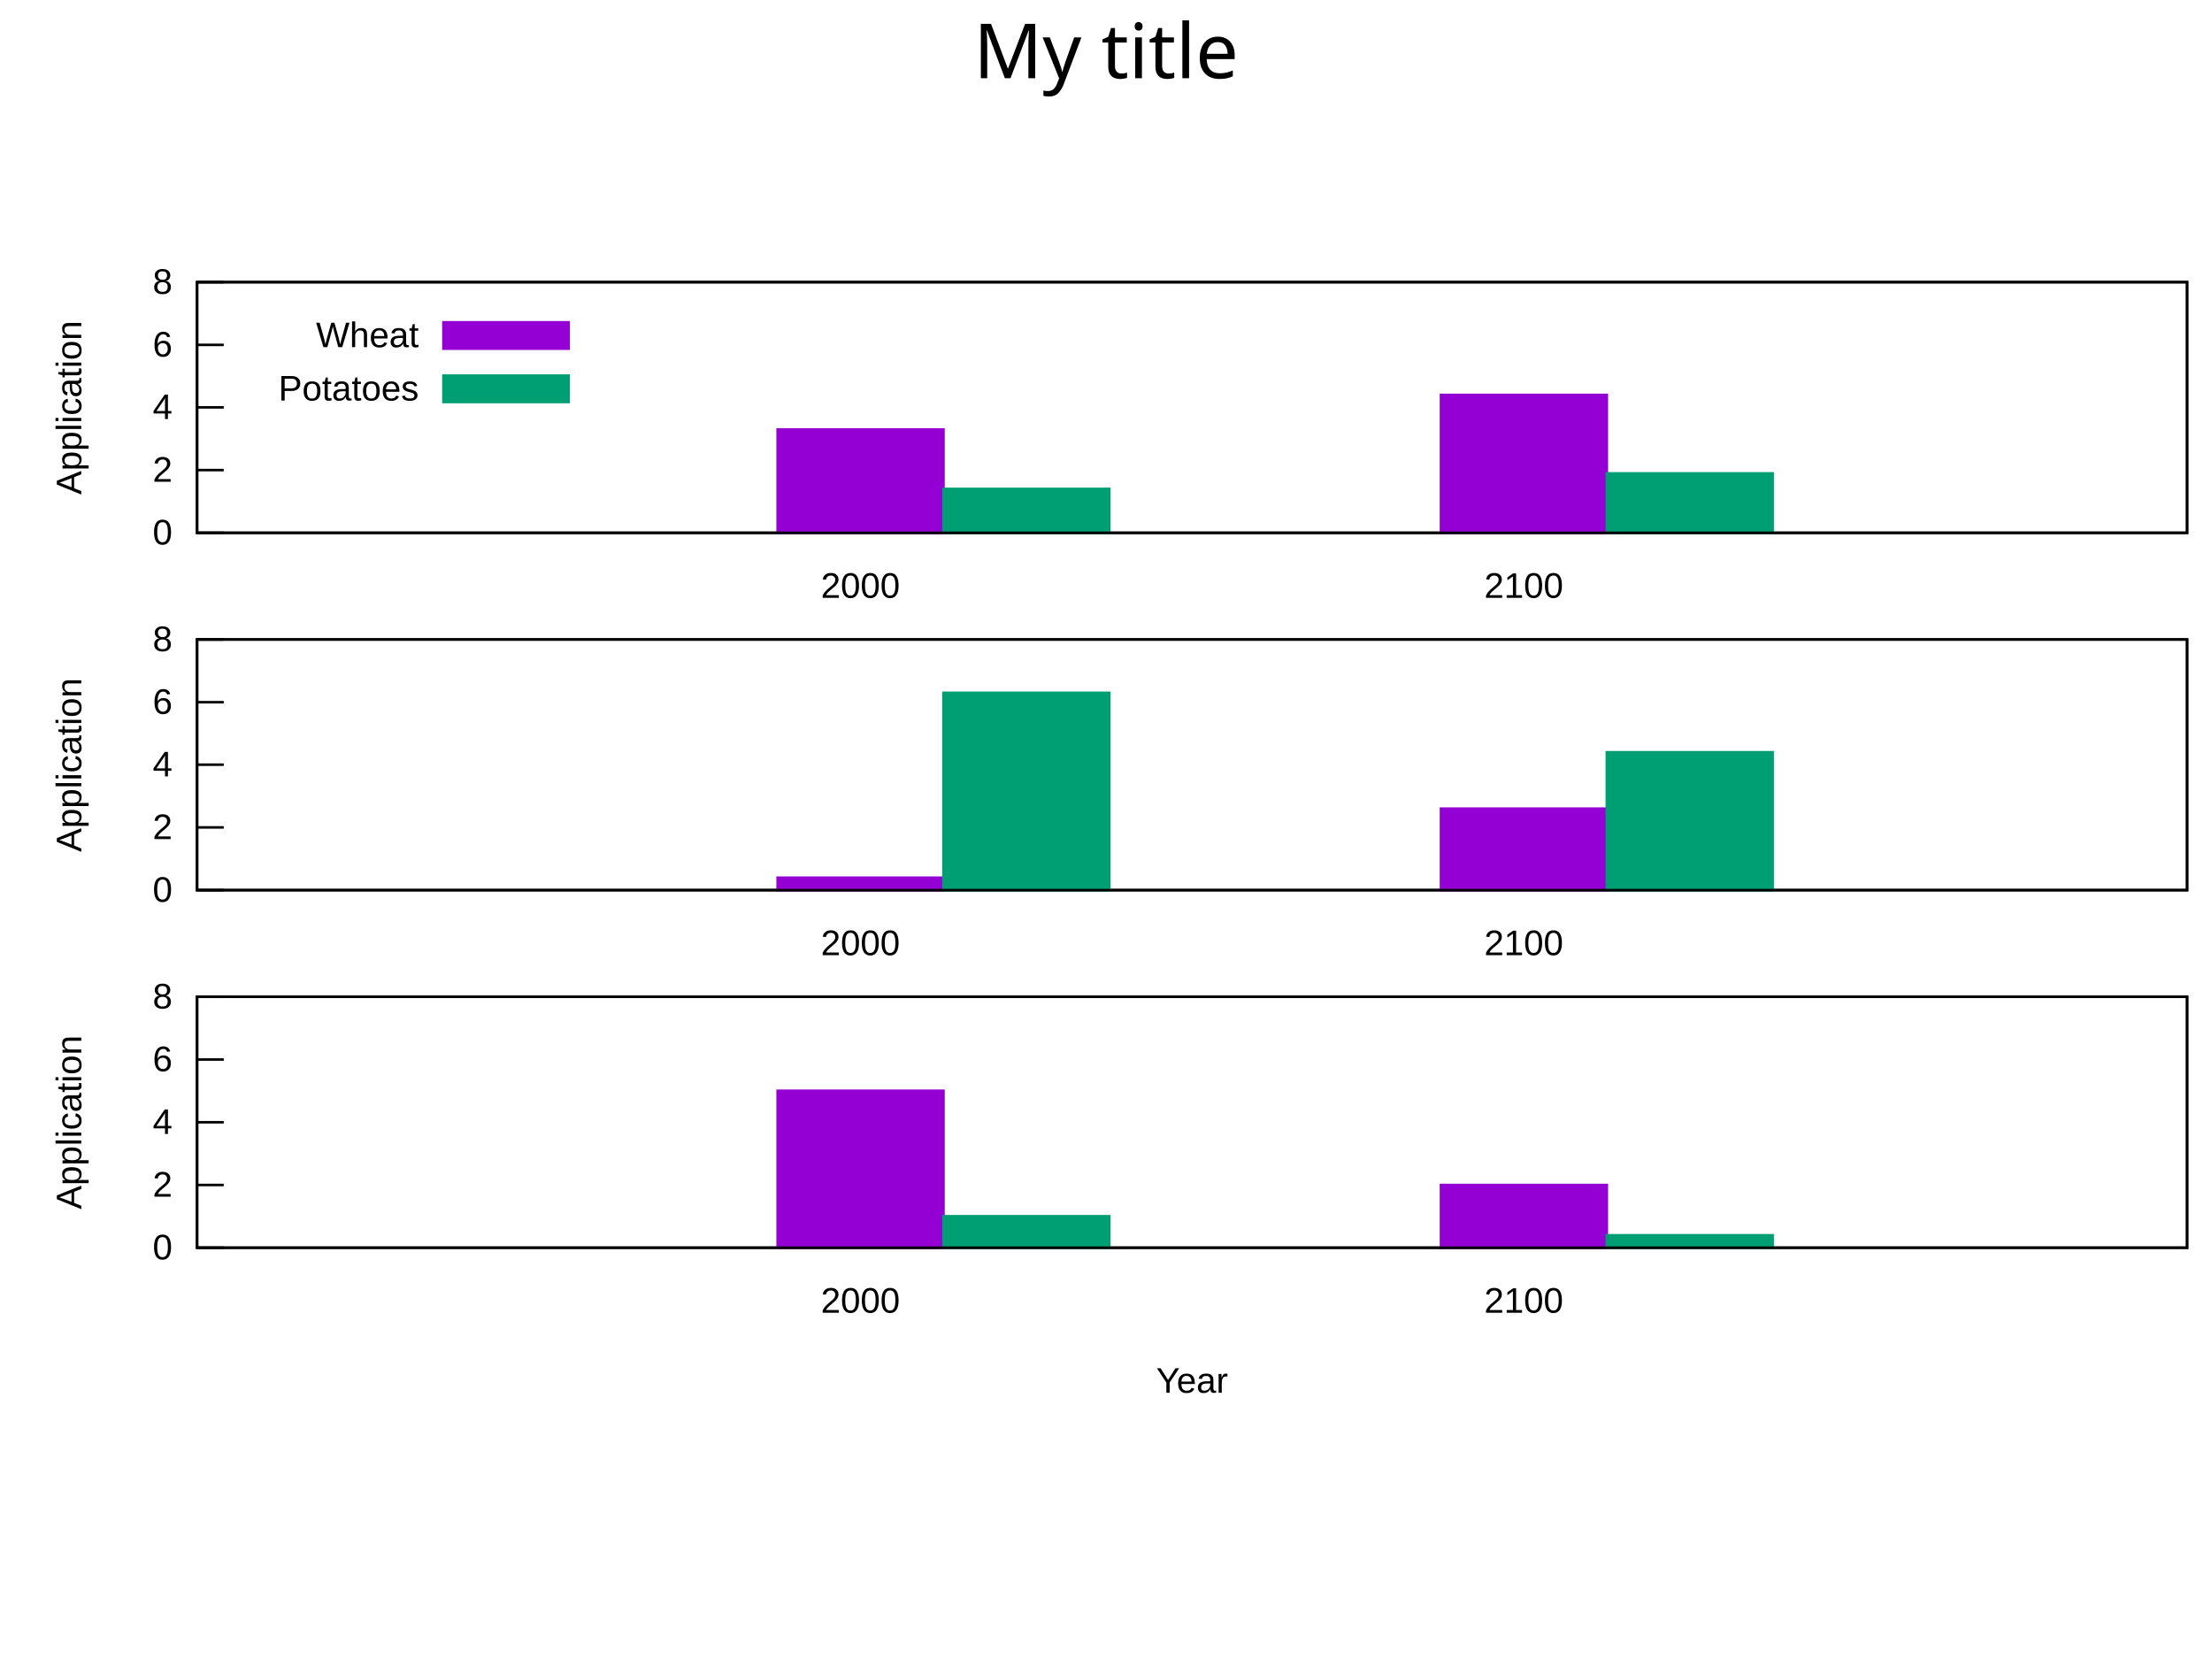
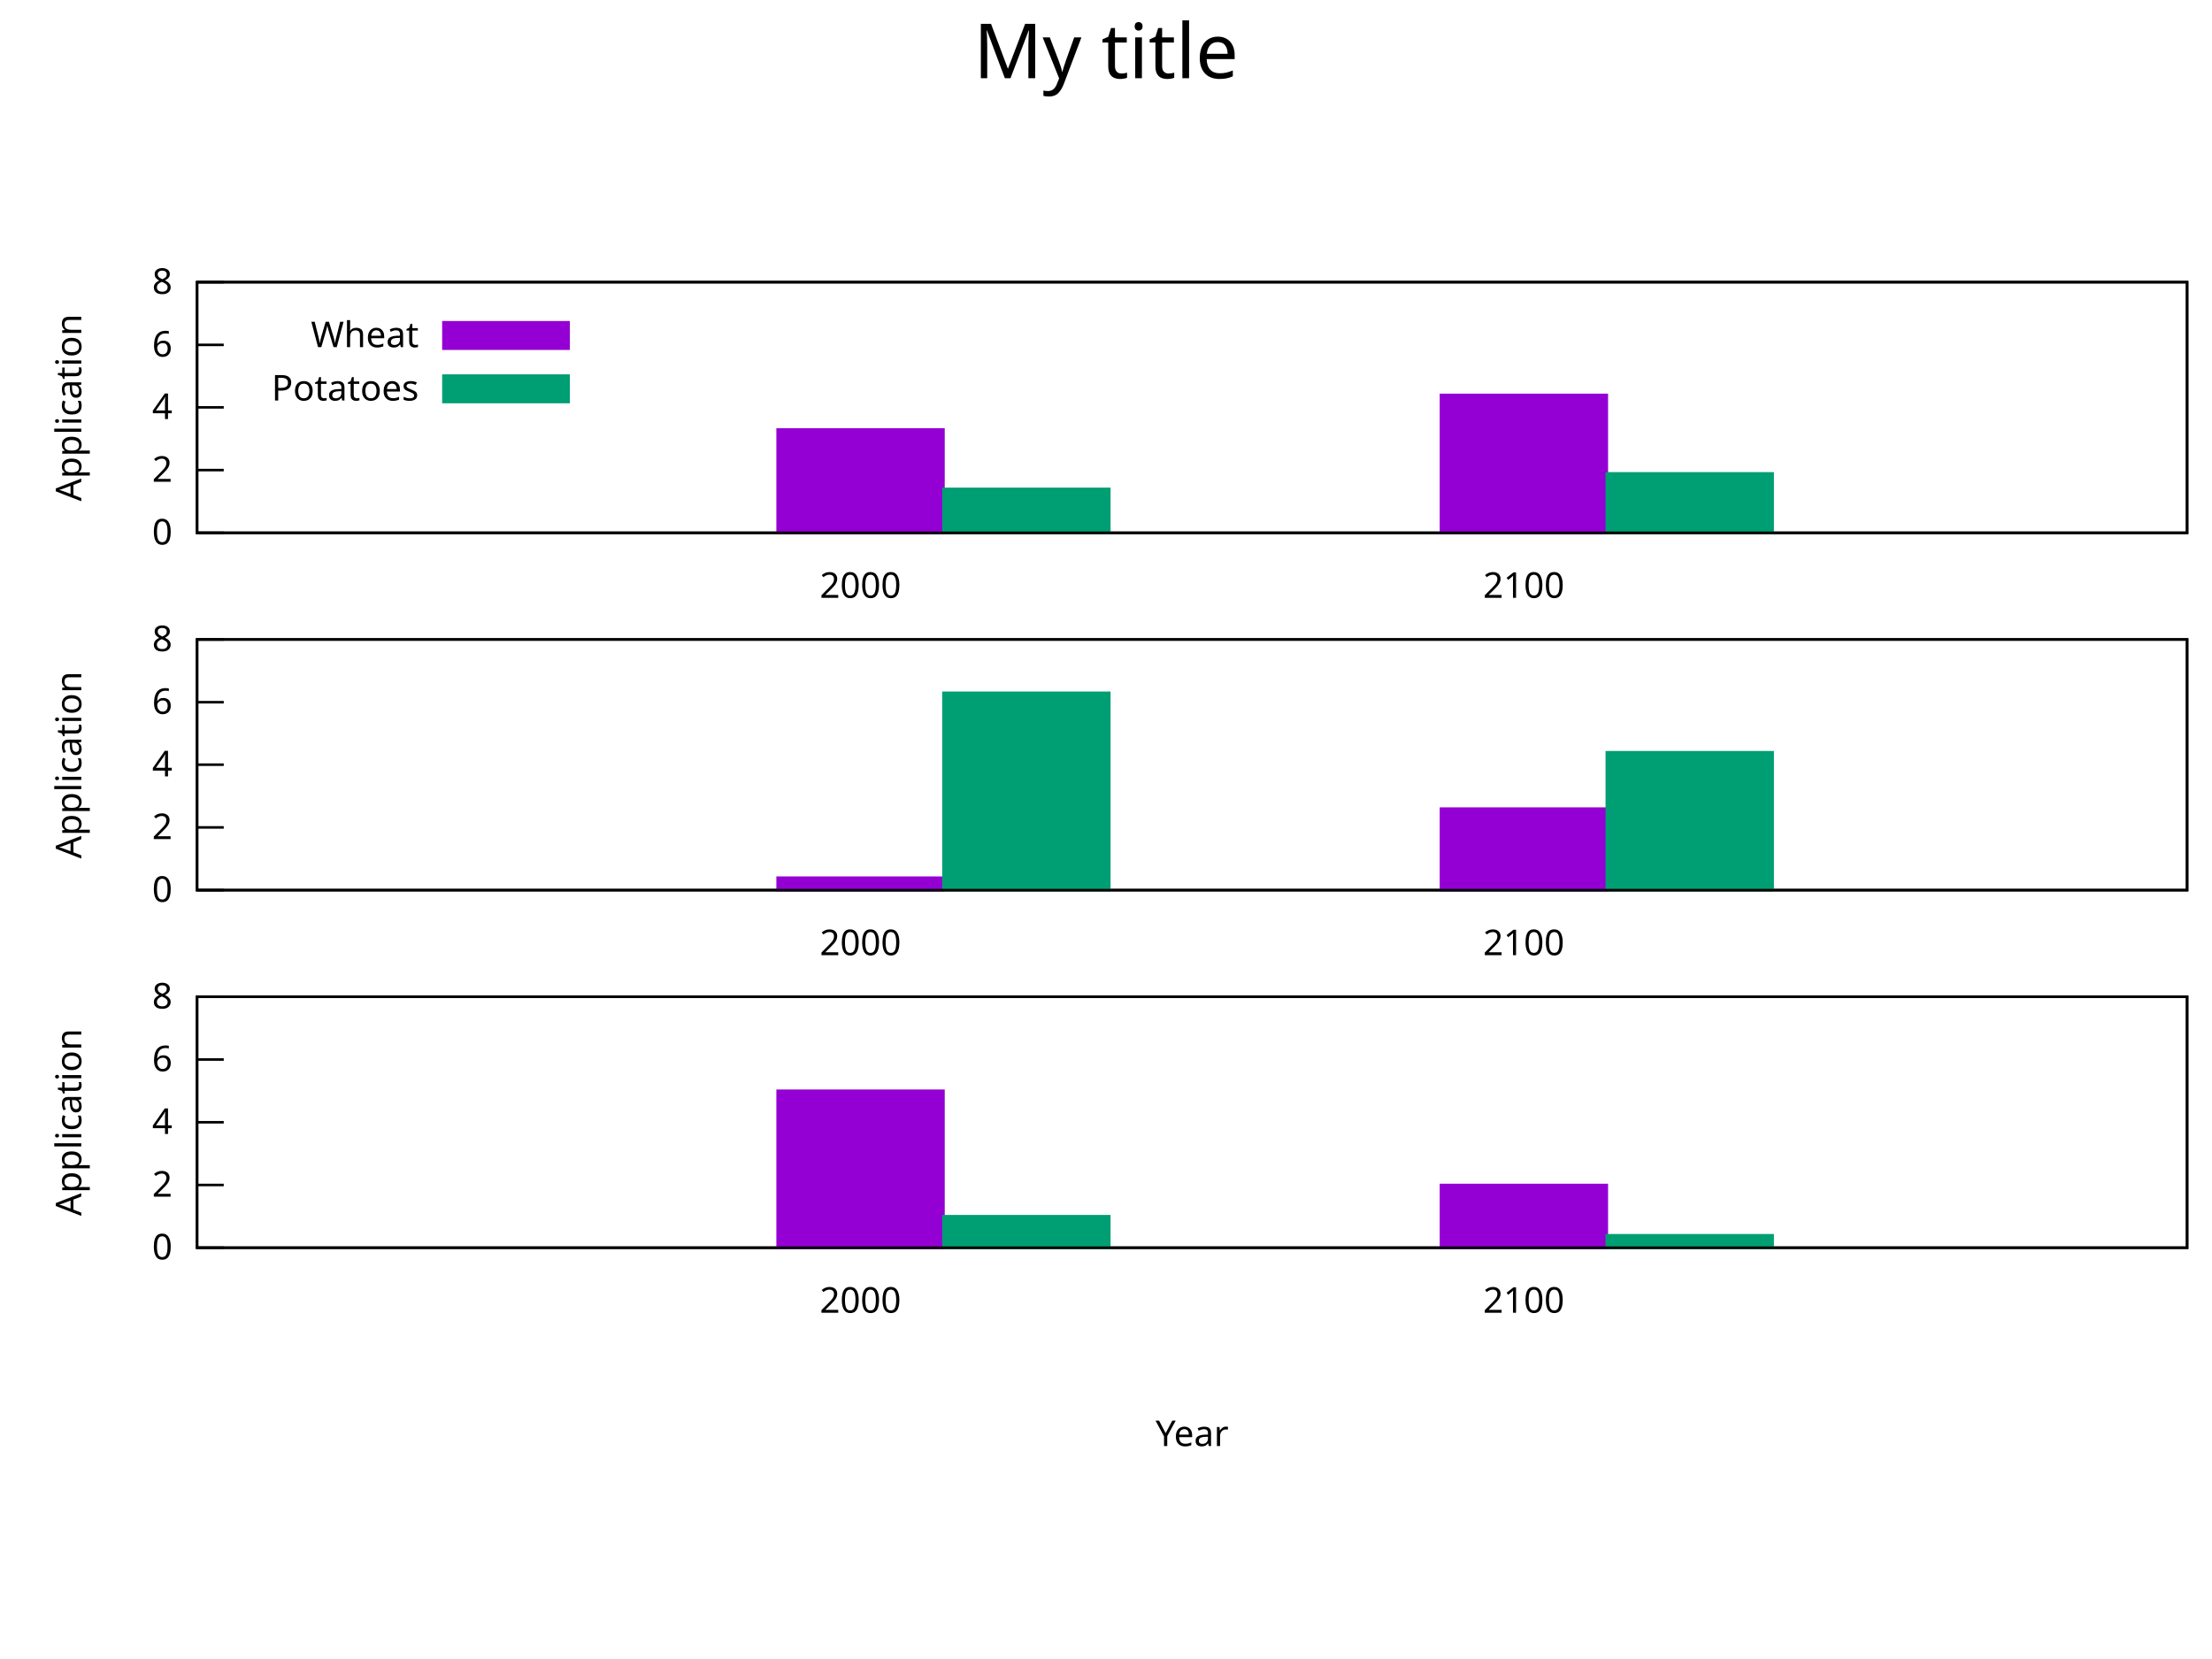
<svg xmlns="http://www.w3.org/2000/svg" xmlns:xlink="http://www.w3.org/1999/xlink" width="871" height="653" viewBox="0 0 871 653">
  <g id="gnuplot_canvas">
    <rect x="0" y="0" width="871" height="653" fill="none" />
    <defs>
      <circle id="gpDot" r="0.5" stroke-width="0.5" />
      <path id="gpPt0" stroke-width="0.190" stroke="currentColor" d="M-1,0 h2 M0,-1 v2" />
      <path id="gpPt1" stroke-width="0.190" stroke="currentColor" d="M-1,-1 L1,1 M1,-1 L-1,1" />
      <path id="gpPt2" stroke-width="0.190" stroke="currentColor" d="M-1,0 L1,0 M0,-1 L0,1 M-1,-1 L1,1 M-1,1 L1,-1" />
      <rect id="gpPt3" stroke-width="0.190" stroke="currentColor" x="-1" y="-1" width="2" height="2" />
      <rect id="gpPt4" stroke-width="0.190" stroke="currentColor" fill="currentColor" x="-1" y="-1" width="2" height="2" />
      <circle id="gpPt5" stroke-width="0.190" stroke="currentColor" cx="0" cy="0" r="1" />
      <use xlink:href="#gpPt5" id="gpPt6" fill="currentColor" stroke="none" />
      <path id="gpPt7" stroke-width="0.190" stroke="currentColor" d="M0,-1.33 L-1.33,0.67 L1.33,0.67 z" />
      <use xlink:href="#gpPt7" id="gpPt8" fill="currentColor" stroke="none" />
      <use xlink:href="#gpPt7" id="gpPt9" stroke="currentColor" transform="rotate(180)" />
      <use xlink:href="#gpPt9" id="gpPt10" fill="currentColor" stroke="none" />
      <use xlink:href="#gpPt3" id="gpPt11" stroke="currentColor" transform="rotate(45)" />
      <use xlink:href="#gpPt11" id="gpPt12" fill="currentColor" stroke="none" />
      <path id="gpPt13" stroke-width="0.190" stroke="currentColor" d="M0,1.330 L1.265,0.411 L0.782,-1.067 L-0.782,-1.076 L-1.265,0.411 z" />
      <use xlink:href="#gpPt13" id="gpPt14" fill="currentColor" stroke="none" />
      <filter id="textbox" filterUnits="objectBoundingBox" x="0" y="0" height="1" width="1">
        <feFlood flood-color="white" flood-opacity="1" result="bgnd" />
        <feComposite in="SourceGraphic" in2="bgnd" operator="atop" />
      </filter>
      <filter id="greybox" filterUnits="objectBoundingBox" x="0" y="0" height="1" width="1">
        <feFlood flood-color="lightgrey" flood-opacity="1" result="grey" />
        <feComposite in="SourceGraphic" in2="grey" operator="atop" />
      </filter>
    </defs>
    <g fill="none" color="white" stroke="currentColor" stroke-width="1.00" stroke-linecap="butt" stroke-linejoin="miter">
      <g transform="translate(435.5,30.8)" stroke="none" fill="black" font-family="Algerian" font-size="30.00" text-anchor="middle">
        <text>
          <tspan font-family="Algerian">My title </tspan>
        </text>
      </g>
      <g transform="translate(435.5,75.8)" stroke="none" fill="black" font-family="Algerian" font-size="30.00" text-anchor="middle">
        <text />
      </g>
    </g>
    <g fill="none" color="black" stroke="currentColor" stroke-width="1.00" stroke-linecap="butt" stroke-linejoin="miter">
</g>
    <g fill="none" color="black" stroke="currentColor" stroke-width="1.00" stroke-linecap="butt" stroke-linejoin="miter">
      <path stroke="black" d="M77.6,209.8 L88.1,209.8  " />
-       <g transform="translate(67.9,214.4)" stroke="none" fill="black" font-family="Arial" font-size="14.00" text-anchor="end">
-         <text>
-           <tspan font-family="Arial"> 0</tspan>
+       <g transform="translate(67.9,214.4)" stroke="none" fill="black" font-family="Britannic" font-size="14.00" text-anchor="end">
+         <text>
+           <tspan font-family="Britannic"> 0</tspan>
        </text>
      </g>
    </g>
    <g fill="none" color="black" stroke="currentColor" stroke-width="1.00" stroke-linecap="butt" stroke-linejoin="miter">
      <path stroke="black" d="M77.6,185.1 L88.1,185.1  " />
-       <g transform="translate(67.9,189.7)" stroke="none" fill="black" font-family="Arial" font-size="14.00" text-anchor="end">
-         <text>
-           <tspan font-family="Arial"> 2</tspan>
+       <g transform="translate(67.9,189.7)" stroke="none" fill="black" font-family="Britannic" font-size="14.00" text-anchor="end">
+         <text>
+           <tspan font-family="Britannic"> 2</tspan>
        </text>
      </g>
    </g>
    <g fill="none" color="black" stroke="currentColor" stroke-width="1.00" stroke-linecap="butt" stroke-linejoin="miter">
      <path stroke="black" d="M77.6,160.4 L88.1,160.4  " />
-       <g transform="translate(67.9,165.0)" stroke="none" fill="black" font-family="Arial" font-size="14.00" text-anchor="end">
-         <text>
-           <tspan font-family="Arial"> 4</tspan>
+       <g transform="translate(67.9,165.0)" stroke="none" fill="black" font-family="Britannic" font-size="14.00" text-anchor="end">
+         <text>
+           <tspan font-family="Britannic"> 4</tspan>
        </text>
      </g>
    </g>
    <g fill="none" color="black" stroke="currentColor" stroke-width="1.00" stroke-linecap="butt" stroke-linejoin="miter">
      <path stroke="black" d="M77.6,135.8 L88.1,135.8  " />
-       <g transform="translate(67.9,140.4)" stroke="none" fill="black" font-family="Arial" font-size="14.00" text-anchor="end">
-         <text>
-           <tspan font-family="Arial"> 6</tspan>
+       <g transform="translate(67.9,140.4)" stroke="none" fill="black" font-family="Britannic" font-size="14.00" text-anchor="end">
+         <text>
+           <tspan font-family="Britannic"> 6</tspan>
        </text>
      </g>
    </g>
    <g fill="none" color="black" stroke="currentColor" stroke-width="1.00" stroke-linecap="butt" stroke-linejoin="miter">
      <path stroke="black" d="M77.6,111.1 L88.1,111.1  " />
-       <g transform="translate(67.9,115.7)" stroke="none" fill="black" font-family="Arial" font-size="14.00" text-anchor="end">
-         <text>
-           <tspan font-family="Arial"> 8</tspan>
+       <g transform="translate(67.9,115.7)" stroke="none" fill="black" font-family="Britannic" font-size="14.00" text-anchor="end">
+         <text>
+           <tspan font-family="Britannic"> 8</tspan>
        </text>
      </g>
    </g>
    <g fill="none" color="black" stroke="currentColor" stroke-width="1.00" stroke-linecap="butt" stroke-linejoin="miter">
      <path stroke="black" d="M338.8,209.8 M338.8,111.1  " />
-       <g transform="translate(338.8,235.4)" stroke="none" fill="black" font-family="Arial" font-size="14.00" text-anchor="middle">
-         <text>
-           <tspan font-family="Arial">2000</tspan>
+       <g transform="translate(338.8,235.4)" stroke="none" fill="black" font-family="Britannic" font-size="14.00" text-anchor="middle">
+         <text>
+           <tspan font-family="Britannic">2000</tspan>
        </text>
      </g>
    </g>
    <g fill="none" color="black" stroke="currentColor" stroke-width="1.00" stroke-linecap="butt" stroke-linejoin="miter">
      <path stroke="black" d="M600.0,209.8 M600.0,111.1  " />
-       <g transform="translate(600.0,235.4)" stroke="none" fill="black" font-family="Arial" font-size="14.00" text-anchor="middle">
-         <text>
-           <tspan font-family="Arial">2100</tspan>
+       <g transform="translate(600.0,235.4)" stroke="none" fill="black" font-family="Britannic" font-size="14.00" text-anchor="middle">
+         <text>
+           <tspan font-family="Britannic">2100</tspan>
        </text>
      </g>
    </g>
    <g fill="none" color="black" stroke="currentColor" stroke-width="1.00" stroke-linecap="butt" stroke-linejoin="miter">
</g>
    <g fill="none" color="black" stroke="currentColor" stroke-width="1.00" stroke-linecap="butt" stroke-linejoin="miter">
      <path stroke="black" d="M77.6,111.1 L77.6,209.8 L861.2,209.8 L861.2,111.1 L77.6,111.1 Z  " />
    </g>
    <g fill="none" color="black" stroke="currentColor" stroke-width="1.00" stroke-linecap="butt" stroke-linejoin="miter">
-       <g transform="translate(32.0,160.5) rotate(270)" stroke="none" fill="black" font-family="Arial" font-size="14.00" text-anchor="middle">
-         <text>
-           <tspan font-family="Arial">Application</tspan>
+       <g transform="translate(32.0,160.5) rotate(270)" stroke="none" fill="black" font-family="Britannic" font-size="14.00" text-anchor="middle">
+         <text>
+           <tspan font-family="Britannic">Application</tspan>
        </text>
      </g>
    </g>
    <g fill="none" color="black" stroke="currentColor" stroke-width="1.00" stroke-linecap="butt" stroke-linejoin="miter">
</g>
    <g id="gnuplot_plot_1a">
      <g fill="none" color="black" stroke="currentColor" stroke-width="1.00" stroke-linecap="butt" stroke-linejoin="miter">
-         <g transform="translate(164.9,136.7)" stroke="none" fill="black" font-family="Arial" font-size="14.00" text-anchor="end">
+         <g transform="translate(164.9,136.7)" stroke="none" fill="black" font-family="Britannic" font-size="14.00" text-anchor="end">
          <text>
-             <tspan font-family="Arial">Wheat</tspan>
+             <tspan font-family="Britannic">Wheat</tspan>
          </text>
        </g>
      </g>
      <g fill="none" color="black" stroke="currentColor" stroke-width="1.00" stroke-linecap="butt" stroke-linejoin="miter">
        <g stroke="none" shape-rendering="crispEdges">
          <polygon fill="rgb(148,   0, 211)" points="174.6,137.3 223.9,137.3 223.9,126.8 174.6,126.8 " />
        </g>
        <path stroke="rgb(148,   0, 211)" d="M174.6,137.3 L223.9,137.3 L223.9,126.9 L174.6,126.9 L174.6,137.3 Z  " />
      </g>
      <g fill="none" color="black" stroke="currentColor" stroke-width="1.00" stroke-linecap="butt" stroke-linejoin="miter">
        <g stroke="none" shape-rendering="crispEdges">
          <polygon fill="rgb(148,   0, 211)" points="306.2,209.8 371.6,209.8 371.6,169.0 306.2,169.0 " />
        </g>
        <path stroke="rgb(148,   0, 211)" d="M306.2,209.8 L306.2,169.1 L371.5,169.1 L371.5,209.8 L306.2,209.8 Z  " />
        <g stroke="none" shape-rendering="crispEdges">
          <polygon fill="rgb(148,   0, 211)" points="567.4,209.8 632.8,209.8 632.8,155.4 567.4,155.4 " />
        </g>
        <path stroke="rgb(148,   0, 211)" d="M567.4,209.8 L567.4,155.5 L632.7,155.5 L632.7,209.8 L567.4,209.8 Z  " />
      </g>
    </g>
    <g id="gnuplot_plot_2a">
      <g fill="none" color="black" stroke="currentColor" stroke-width="1.00" stroke-linecap="butt" stroke-linejoin="miter">
-         <g transform="translate(164.9,157.7)" stroke="none" fill="black" font-family="Arial" font-size="14.00" text-anchor="end">
+         <g transform="translate(164.9,157.7)" stroke="none" fill="black" font-family="Britannic" font-size="14.00" text-anchor="end">
          <text>
-             <tspan font-family="Arial">Potatoes</tspan>
+             <tspan font-family="Britannic">Potatoes</tspan>
          </text>
        </g>
      </g>
      <g fill="none" color="black" stroke="currentColor" stroke-width="1.00" stroke-linecap="butt" stroke-linejoin="miter">
        <g stroke="none" shape-rendering="crispEdges">
          <polygon fill="rgb(  0, 158, 115)" points="174.6,158.3 223.9,158.3 223.9,147.8 174.6,147.8 " />
        </g>
        <path stroke="rgb(  0, 158, 115)" d="M174.6,158.3 L223.9,158.3 L223.9,147.9 L174.6,147.9 L174.6,158.3 Z  " />
      </g>
      <g fill="none" color="black" stroke="currentColor" stroke-width="1.00" stroke-linecap="butt" stroke-linejoin="miter">
        <g stroke="none" shape-rendering="crispEdges">
          <polygon fill="rgb(  0, 158, 115)" points="371.5,209.8 436.9,209.8 436.9,192.4 371.5,192.4 " />
        </g>
        <path stroke="rgb(  0, 158, 115)" d="M371.5,209.8 L371.5,192.5 L436.8,192.5 L436.8,209.8 L371.5,209.8 Z  " />
        <g stroke="none" shape-rendering="crispEdges">
          <polygon fill="rgb(  0, 158, 115)" points="632.7,209.8 698.1,209.8 698.1,186.3 632.7,186.3 " />
        </g>
        <path stroke="rgb(  0, 158, 115)" d="M632.7,209.8 L632.7,186.4 L698.0,186.4 L698.0,209.8 L632.7,209.8 Z  " />
      </g>
    </g>
    <g fill="none" color="white" stroke="rgb(  0, 158, 115)" stroke-width="2.00" stroke-linecap="butt" stroke-linejoin="miter">
</g>
    <g fill="none" color="black" stroke="currentColor" stroke-width="2.00" stroke-linecap="butt" stroke-linejoin="miter">
</g>
    <g fill="none" color="black" stroke="black" stroke-width="1.00" stroke-linecap="butt" stroke-linejoin="miter">
</g>
    <g fill="none" color="black" stroke="currentColor" stroke-width="1.00" stroke-linecap="butt" stroke-linejoin="miter">
      <path stroke="black" d="M77.6,111.1 L77.6,209.8 L861.2,209.8 L861.2,111.1 L77.6,111.1 Z  " />
    </g>
    <g fill="none" color="black" stroke="currentColor" stroke-width="1.00" stroke-linecap="butt" stroke-linejoin="miter">
</g>
    <g fill="none" color="black" stroke="currentColor" stroke-width="1.00" stroke-linecap="butt" stroke-linejoin="miter">
      <path stroke="black" d="M77.6,350.5 L88.1,350.5  " />
-       <g transform="translate(67.9,355.1)" stroke="none" fill="black" font-family="Arial" font-size="14.00" text-anchor="end">
-         <text>
-           <tspan font-family="Arial"> 0</tspan>
+       <g transform="translate(67.9,355.1)" stroke="none" fill="black" font-family="Britannic" font-size="14.00" text-anchor="end">
+         <text>
+           <tspan font-family="Britannic"> 0</tspan>
        </text>
      </g>
    </g>
    <g fill="none" color="black" stroke="currentColor" stroke-width="1.00" stroke-linecap="butt" stroke-linejoin="miter">
      <path stroke="black" d="M77.6,325.8 L88.1,325.8  " />
-       <g transform="translate(67.9,330.4)" stroke="none" fill="black" font-family="Arial" font-size="14.00" text-anchor="end">
-         <text>
-           <tspan font-family="Arial"> 2</tspan>
+       <g transform="translate(67.9,330.4)" stroke="none" fill="black" font-family="Britannic" font-size="14.00" text-anchor="end">
+         <text>
+           <tspan font-family="Britannic"> 2</tspan>
        </text>
      </g>
    </g>
    <g fill="none" color="black" stroke="currentColor" stroke-width="1.00" stroke-linecap="butt" stroke-linejoin="miter">
      <path stroke="black" d="M77.6,301.1 L88.1,301.1  " />
-       <g transform="translate(67.9,305.7)" stroke="none" fill="black" font-family="Arial" font-size="14.00" text-anchor="end">
-         <text>
-           <tspan font-family="Arial"> 4</tspan>
+       <g transform="translate(67.9,305.7)" stroke="none" fill="black" font-family="Britannic" font-size="14.00" text-anchor="end">
+         <text>
+           <tspan font-family="Britannic"> 4</tspan>
        </text>
      </g>
    </g>
    <g fill="none" color="black" stroke="currentColor" stroke-width="1.00" stroke-linecap="butt" stroke-linejoin="miter">
      <path stroke="black" d="M77.6,276.5 L88.1,276.5  " />
-       <g transform="translate(67.9,281.1)" stroke="none" fill="black" font-family="Arial" font-size="14.00" text-anchor="end">
-         <text>
-           <tspan font-family="Arial"> 6</tspan>
+       <g transform="translate(67.9,281.1)" stroke="none" fill="black" font-family="Britannic" font-size="14.00" text-anchor="end">
+         <text>
+           <tspan font-family="Britannic"> 6</tspan>
        </text>
      </g>
    </g>
    <g fill="none" color="black" stroke="currentColor" stroke-width="1.00" stroke-linecap="butt" stroke-linejoin="miter">
      <path stroke="black" d="M77.6,251.8 L88.1,251.8  " />
-       <g transform="translate(67.9,256.4)" stroke="none" fill="black" font-family="Arial" font-size="14.00" text-anchor="end">
-         <text>
-           <tspan font-family="Arial"> 8</tspan>
+       <g transform="translate(67.9,256.4)" stroke="none" fill="black" font-family="Britannic" font-size="14.00" text-anchor="end">
+         <text>
+           <tspan font-family="Britannic"> 8</tspan>
        </text>
      </g>
    </g>
    <g fill="none" color="black" stroke="currentColor" stroke-width="1.00" stroke-linecap="butt" stroke-linejoin="miter">
      <path stroke="black" d="M338.8,350.5 M338.8,251.8  " />
-       <g transform="translate(338.8,376.1)" stroke="none" fill="black" font-family="Arial" font-size="14.00" text-anchor="middle">
-         <text>
-           <tspan font-family="Arial">2000</tspan>
+       <g transform="translate(338.8,376.1)" stroke="none" fill="black" font-family="Britannic" font-size="14.00" text-anchor="middle">
+         <text>
+           <tspan font-family="Britannic">2000</tspan>
        </text>
      </g>
    </g>
    <g fill="none" color="black" stroke="currentColor" stroke-width="1.00" stroke-linecap="butt" stroke-linejoin="miter">
      <path stroke="black" d="M600.0,350.5 M600.0,251.8  " />
-       <g transform="translate(600.0,376.1)" stroke="none" fill="black" font-family="Arial" font-size="14.00" text-anchor="middle">
-         <text>
-           <tspan font-family="Arial">2100</tspan>
+       <g transform="translate(600.0,376.1)" stroke="none" fill="black" font-family="Britannic" font-size="14.00" text-anchor="middle">
+         <text>
+           <tspan font-family="Britannic">2100</tspan>
        </text>
      </g>
    </g>
    <g fill="none" color="black" stroke="currentColor" stroke-width="1.00" stroke-linecap="butt" stroke-linejoin="miter">
</g>
    <g fill="none" color="black" stroke="currentColor" stroke-width="1.00" stroke-linecap="butt" stroke-linejoin="miter">
      <path stroke="black" d="M77.6,251.8 L77.6,350.5 L861.2,350.5 L861.2,251.8 L77.6,251.8 Z  " />
    </g>
    <g fill="none" color="black" stroke="currentColor" stroke-width="1.00" stroke-linecap="butt" stroke-linejoin="miter">
-       <g transform="translate(32.0,301.2) rotate(270)" stroke="none" fill="black" font-family="Arial" font-size="14.00" text-anchor="middle">
-         <text>
-           <tspan font-family="Arial">Application</tspan>
+       <g transform="translate(32.0,301.2) rotate(270)" stroke="none" fill="black" font-family="Britannic" font-size="14.00" text-anchor="middle">
+         <text>
+           <tspan font-family="Britannic">Application</tspan>
        </text>
      </g>
    </g>
    <g fill="none" color="black" stroke="currentColor" stroke-width="1.00" stroke-linecap="butt" stroke-linejoin="miter">
</g>
    <g id="gnuplot_plot_1b">
      <g fill="none" color="black" stroke="currentColor" stroke-width="1.00" stroke-linecap="butt" stroke-linejoin="miter">
        <g stroke="none" shape-rendering="crispEdges">
          <polygon fill="rgb(148,   0, 211)" points="306.2,350.5 371.6,350.5 371.6,345.5 306.2,345.5 " />
        </g>
        <path stroke="rgb(148,   0, 211)" d="M306.2,350.5 L306.2,345.6 L371.5,345.6 L371.5,350.5 L306.2,350.5 Z  " />
        <g stroke="none" shape-rendering="crispEdges">
          <polygon fill="rgb(148,   0, 211)" points="567.4,350.5 632.8,350.5 632.8,318.3 567.4,318.3 " />
        </g>
        <path stroke="rgb(148,   0, 211)" d="M567.4,350.5 L567.4,318.4 L632.7,318.4 L632.7,350.5 L567.4,350.5 Z  " />
      </g>
    </g>
    <g id="gnuplot_plot_2b">
      <g fill="none" color="black" stroke="currentColor" stroke-width="1.00" stroke-linecap="butt" stroke-linejoin="miter">
        <g stroke="none" shape-rendering="crispEdges">
          <polygon fill="rgb(  0, 158, 115)" points="371.5,350.5 436.9,350.5 436.9,272.7 371.5,272.7 " />
        </g>
        <path stroke="rgb(  0, 158, 115)" d="M371.5,350.5 L371.5,272.8 L436.8,272.8 L436.8,350.5 L371.5,350.5 Z  " />
        <g stroke="none" shape-rendering="crispEdges">
          <polygon fill="rgb(  0, 158, 115)" points="632.7,350.5 698.1,350.5 698.1,296.1 632.7,296.1 " />
        </g>
        <path stroke="rgb(  0, 158, 115)" d="M632.7,350.5 L632.7,296.2 L698.0,296.2 L698.0,350.5 L632.7,350.5 Z  " />
      </g>
    </g>
    <g fill="none" color="white" stroke="rgb(  0, 158, 115)" stroke-width="2.00" stroke-linecap="butt" stroke-linejoin="miter">
</g>
    <g fill="none" color="black" stroke="currentColor" stroke-width="2.00" stroke-linecap="butt" stroke-linejoin="miter">
</g>
    <g fill="none" color="black" stroke="black" stroke-width="1.00" stroke-linecap="butt" stroke-linejoin="miter">
</g>
    <g fill="none" color="black" stroke="currentColor" stroke-width="1.00" stroke-linecap="butt" stroke-linejoin="miter">
      <path stroke="black" d="M77.6,251.8 L77.6,350.5 L861.2,350.5 L861.2,251.8 L77.6,251.8 Z  " />
    </g>
    <g fill="none" color="black" stroke="currentColor" stroke-width="1.00" stroke-linecap="butt" stroke-linejoin="miter">
</g>
    <g fill="none" color="black" stroke="currentColor" stroke-width="1.00" stroke-linecap="butt" stroke-linejoin="miter">
      <path stroke="black" d="M77.6,491.3 L88.1,491.3  " />
-       <g transform="translate(67.9,495.9)" stroke="none" fill="black" font-family="Arial" font-size="14.00" text-anchor="end">
-         <text>
-           <tspan font-family="Arial"> 0</tspan>
+       <g transform="translate(67.9,495.9)" stroke="none" fill="black" font-family="Britannic" font-size="14.00" text-anchor="end">
+         <text>
+           <tspan font-family="Britannic"> 0</tspan>
        </text>
      </g>
    </g>
    <g fill="none" color="black" stroke="currentColor" stroke-width="1.00" stroke-linecap="butt" stroke-linejoin="miter">
      <path stroke="black" d="M77.6,466.6 L88.1,466.6  " />
-       <g transform="translate(67.9,471.2)" stroke="none" fill="black" font-family="Arial" font-size="14.00" text-anchor="end">
-         <text>
-           <tspan font-family="Arial"> 2</tspan>
+       <g transform="translate(67.9,471.2)" stroke="none" fill="black" font-family="Britannic" font-size="14.00" text-anchor="end">
+         <text>
+           <tspan font-family="Britannic"> 2</tspan>
        </text>
      </g>
    </g>
    <g fill="none" color="black" stroke="currentColor" stroke-width="1.00" stroke-linecap="butt" stroke-linejoin="miter">
      <path stroke="black" d="M77.6,441.9 L88.1,441.9  " />
-       <g transform="translate(67.9,446.5)" stroke="none" fill="black" font-family="Arial" font-size="14.00" text-anchor="end">
-         <text>
-           <tspan font-family="Arial"> 4</tspan>
+       <g transform="translate(67.9,446.5)" stroke="none" fill="black" font-family="Britannic" font-size="14.00" text-anchor="end">
+         <text>
+           <tspan font-family="Britannic"> 4</tspan>
        </text>
      </g>
    </g>
    <g fill="none" color="black" stroke="currentColor" stroke-width="1.00" stroke-linecap="butt" stroke-linejoin="miter">
      <path stroke="black" d="M77.6,417.2 L88.1,417.2  " />
-       <g transform="translate(67.9,421.8)" stroke="none" fill="black" font-family="Arial" font-size="14.00" text-anchor="end">
-         <text>
-           <tspan font-family="Arial"> 6</tspan>
+       <g transform="translate(67.9,421.8)" stroke="none" fill="black" font-family="Britannic" font-size="14.00" text-anchor="end">
+         <text>
+           <tspan font-family="Britannic"> 6</tspan>
        </text>
      </g>
    </g>
    <g fill="none" color="black" stroke="currentColor" stroke-width="1.00" stroke-linecap="butt" stroke-linejoin="miter">
      <path stroke="black" d="M77.6,392.5 L88.1,392.5  " />
-       <g transform="translate(67.9,397.1)" stroke="none" fill="black" font-family="Arial" font-size="14.00" text-anchor="end">
-         <text>
-           <tspan font-family="Arial"> 8</tspan>
+       <g transform="translate(67.9,397.1)" stroke="none" fill="black" font-family="Britannic" font-size="14.00" text-anchor="end">
+         <text>
+           <tspan font-family="Britannic"> 8</tspan>
        </text>
      </g>
    </g>
    <g fill="none" color="black" stroke="currentColor" stroke-width="1.00" stroke-linecap="butt" stroke-linejoin="miter">
      <path stroke="black" d="M338.8,491.3 M338.8,392.5  " />
-       <g transform="translate(338.8,516.9)" stroke="none" fill="black" font-family="Arial" font-size="14.00" text-anchor="middle">
-         <text>
-           <tspan font-family="Arial">2000</tspan>
+       <g transform="translate(338.8,516.9)" stroke="none" fill="black" font-family="Britannic" font-size="14.00" text-anchor="middle">
+         <text>
+           <tspan font-family="Britannic">2000</tspan>
        </text>
      </g>
    </g>
    <g fill="none" color="black" stroke="currentColor" stroke-width="1.00" stroke-linecap="butt" stroke-linejoin="miter">
      <path stroke="black" d="M600.0,491.3 M600.0,392.5  " />
-       <g transform="translate(600.0,516.9)" stroke="none" fill="black" font-family="Arial" font-size="14.00" text-anchor="middle">
-         <text>
-           <tspan font-family="Arial">2100</tspan>
+       <g transform="translate(600.0,516.9)" stroke="none" fill="black" font-family="Britannic" font-size="14.00" text-anchor="middle">
+         <text>
+           <tspan font-family="Britannic">2100</tspan>
        </text>
      </g>
    </g>
    <g fill="none" color="black" stroke="currentColor" stroke-width="1.00" stroke-linecap="butt" stroke-linejoin="miter">
</g>
    <g fill="none" color="black" stroke="currentColor" stroke-width="1.00" stroke-linecap="butt" stroke-linejoin="miter">
      <path stroke="black" d="M77.6,392.5 L77.6,491.3 L861.2,491.3 L861.2,392.5 L77.6,392.5 Z  " />
    </g>
    <g fill="none" color="black" stroke="currentColor" stroke-width="1.00" stroke-linecap="butt" stroke-linejoin="miter">
-       <g transform="translate(32.0,441.9) rotate(270)" stroke="none" fill="black" font-family="Arial" font-size="14.00" text-anchor="middle">
-         <text>
-           <tspan font-family="Arial">Application</tspan>
-         </text>
-       </g>
-     </g>
-     <g fill="none" color="black" stroke="currentColor" stroke-width="1.00" stroke-linecap="butt" stroke-linejoin="miter">
-       <g transform="translate(469.4,548.4)" stroke="none" fill="black" font-family="Arial" font-size="14.00" text-anchor="middle">
-         <text>
-           <tspan font-family="Arial">Year</tspan>
+       <g transform="translate(32.0,441.9) rotate(270)" stroke="none" fill="black" font-family="Britannic" font-size="14.00" text-anchor="middle">
+         <text>
+           <tspan font-family="Britannic">Application</tspan>
+         </text>
+       </g>
+     </g>
+     <g fill="none" color="black" stroke="currentColor" stroke-width="1.00" stroke-linecap="butt" stroke-linejoin="miter">
+       <g transform="translate(469.4,548.4)" stroke="none" fill="black" font-family="Britannic" font-size="14.00" text-anchor="middle">
+         <text />
+       </g>
+       <g transform="translate(469.4,569.4)" stroke="none" fill="black" font-family="Britannic" font-size="14.00" text-anchor="middle">
+         <text>
+           <tspan font-family="Britannic"> Year</tspan>
        </text>
      </g>
    </g>
    <g fill="none" color="black" stroke="currentColor" stroke-width="1.00" stroke-linecap="butt" stroke-linejoin="miter">
</g>
    <g id="gnuplot_plot_1c">
      <g fill="none" color="black" stroke="currentColor" stroke-width="1.00" stroke-linecap="butt" stroke-linejoin="miter">
        <g stroke="none" shape-rendering="crispEdges">
          <polygon fill="rgb(148,   0, 211)" points="306.2,491.3 371.6,491.3 371.6,429.4 306.2,429.4 " />
        </g>
        <path stroke="rgb(148,   0, 211)" d="M306.2,491.3 L306.2,429.5 L371.5,429.5 L371.5,491.3 L306.2,491.3 Z  " />
        <g stroke="none" shape-rendering="crispEdges">
          <polygon fill="rgb(148,   0, 211)" points="567.4,491.3 632.8,491.3 632.8,466.5 567.4,466.5 " />
        </g>
        <path stroke="rgb(148,   0, 211)" d="M567.4,491.3 L567.4,466.6 L632.7,466.6 L632.7,491.3 L567.4,491.3 Z  " />
      </g>
    </g>
    <g id="gnuplot_plot_2c">
      <g fill="none" color="black" stroke="currentColor" stroke-width="1.00" stroke-linecap="butt" stroke-linejoin="miter">
        <g stroke="none" shape-rendering="crispEdges">
          <polygon fill="rgb(  0, 158, 115)" points="371.5,491.3 436.9,491.3 436.9,478.8 371.5,478.8 " />
        </g>
        <path stroke="rgb(  0, 158, 115)" d="M371.5,491.3 L371.5,478.9 L436.8,478.9 L436.8,491.3 L371.5,491.3 Z  " />
        <g stroke="none" shape-rendering="crispEdges">
          <polygon fill="rgb(  0, 158, 115)" points="632.7,491.3 698.1,491.3 698.1,486.3 632.7,486.3 " />
        </g>
        <path stroke="rgb(  0, 158, 115)" d="M632.7,491.3 L632.7,486.4 L698.0,486.4 L698.0,491.3 L632.7,491.3 Z  " />
      </g>
    </g>
    <g fill="none" color="white" stroke="rgb(  0, 158, 115)" stroke-width="2.00" stroke-linecap="butt" stroke-linejoin="miter">
</g>
    <g fill="none" color="black" stroke="currentColor" stroke-width="2.00" stroke-linecap="butt" stroke-linejoin="miter">
</g>
    <g fill="none" color="black" stroke="black" stroke-width="1.00" stroke-linecap="butt" stroke-linejoin="miter">
</g>
    <g fill="none" color="black" stroke="currentColor" stroke-width="1.00" stroke-linecap="butt" stroke-linejoin="miter">
      <path stroke="black" d="M77.6,392.5 L77.6,491.3 L861.2,491.3 L861.2,392.5 L77.6,392.5 Z  " />
    </g>
    <g fill="none" color="black" stroke="currentColor" stroke-width="1.00" stroke-linecap="butt" stroke-linejoin="miter">
</g>
  </g>
</svg>
